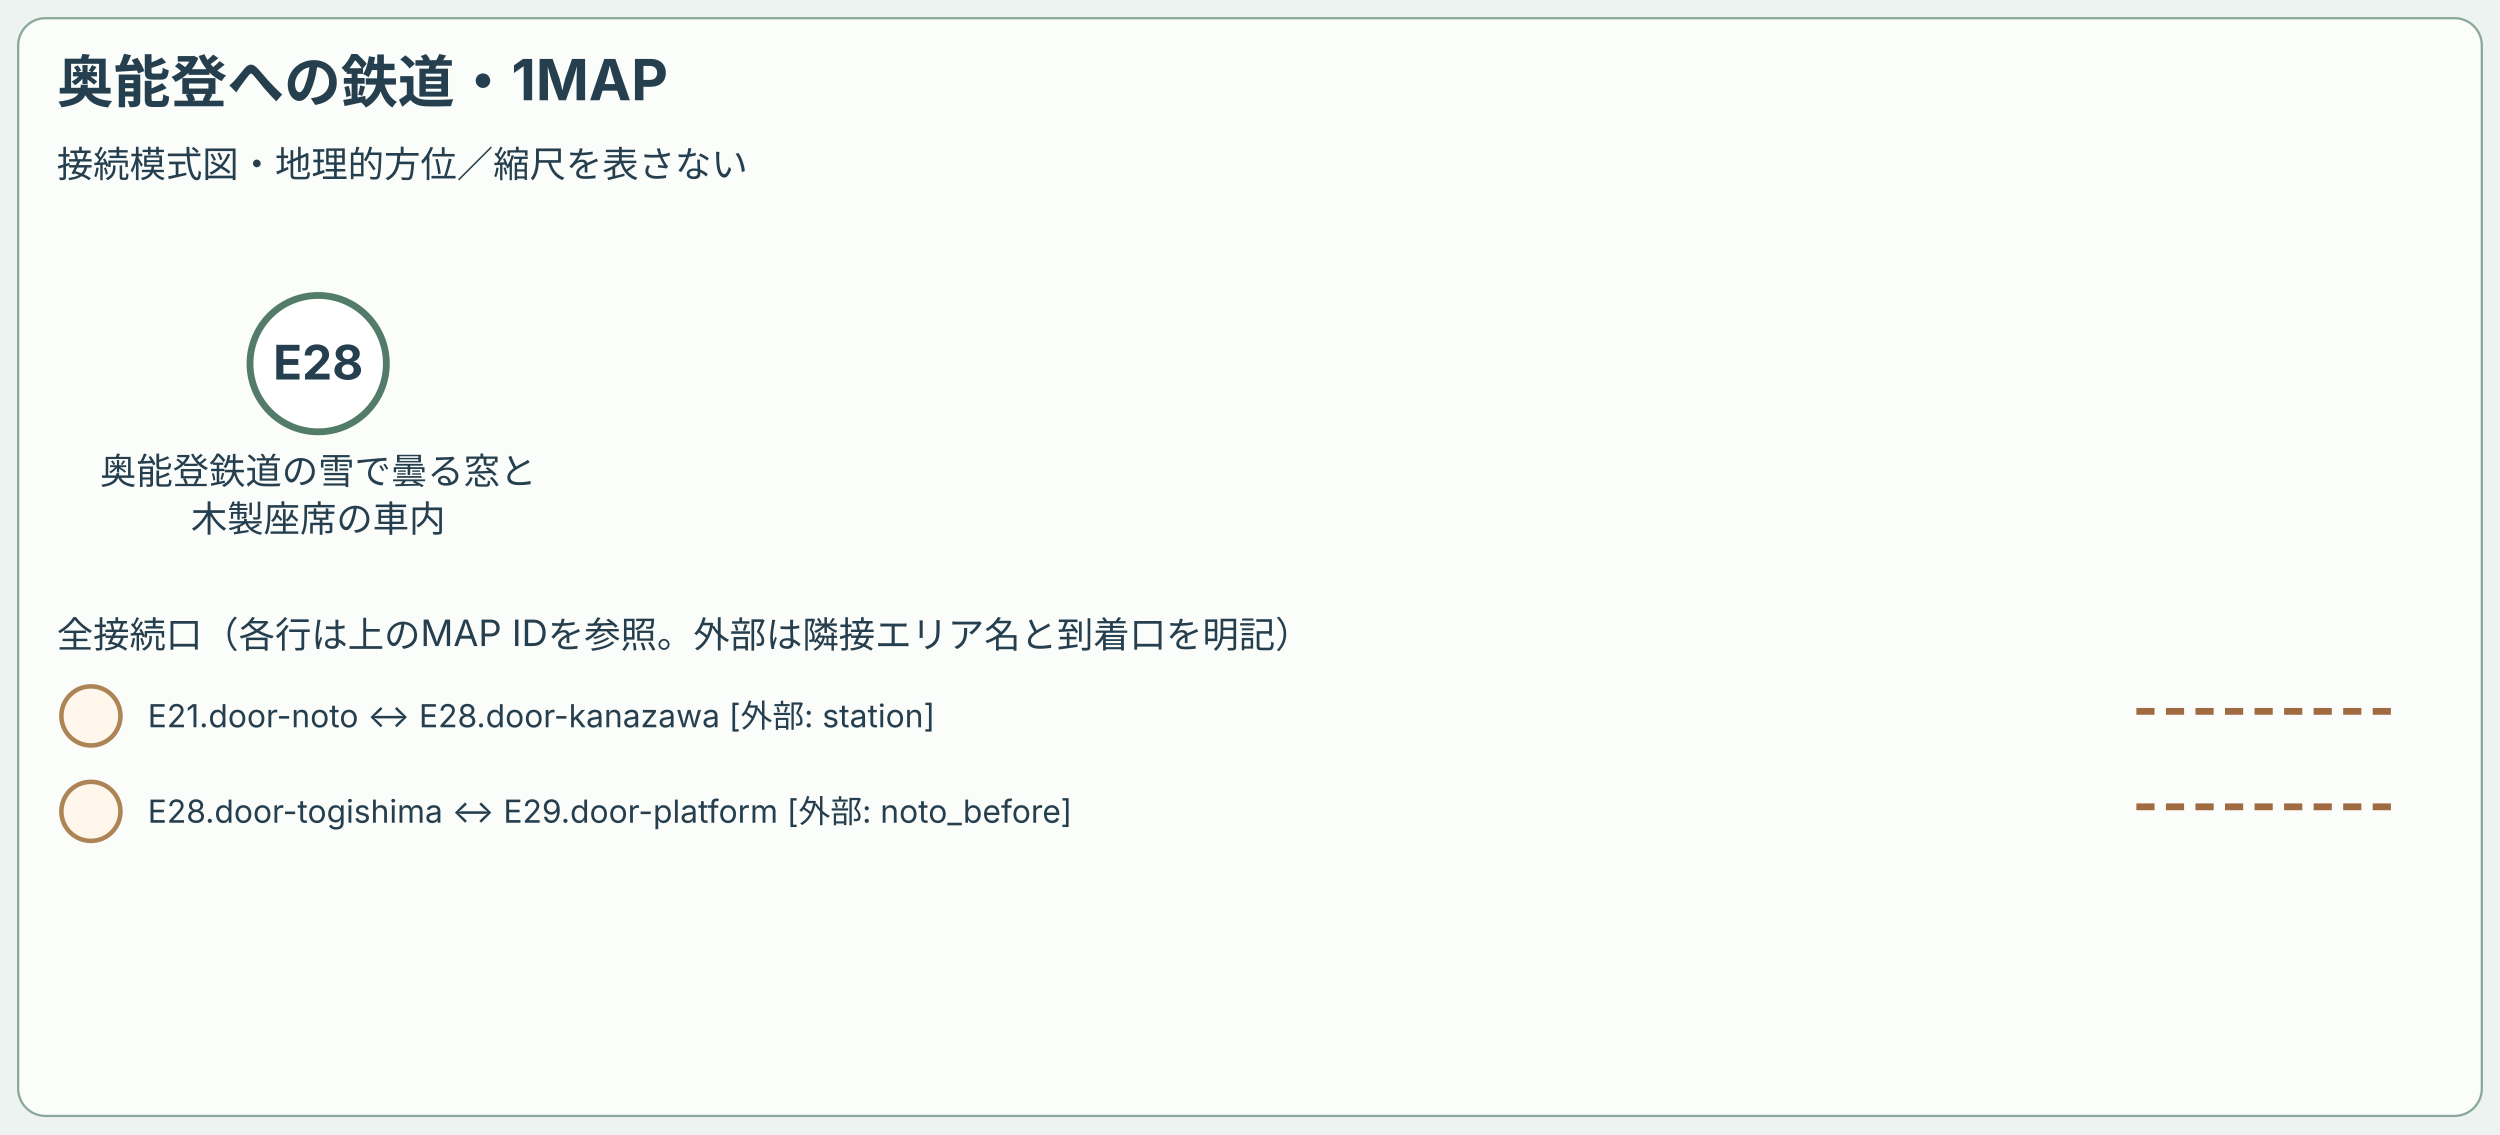
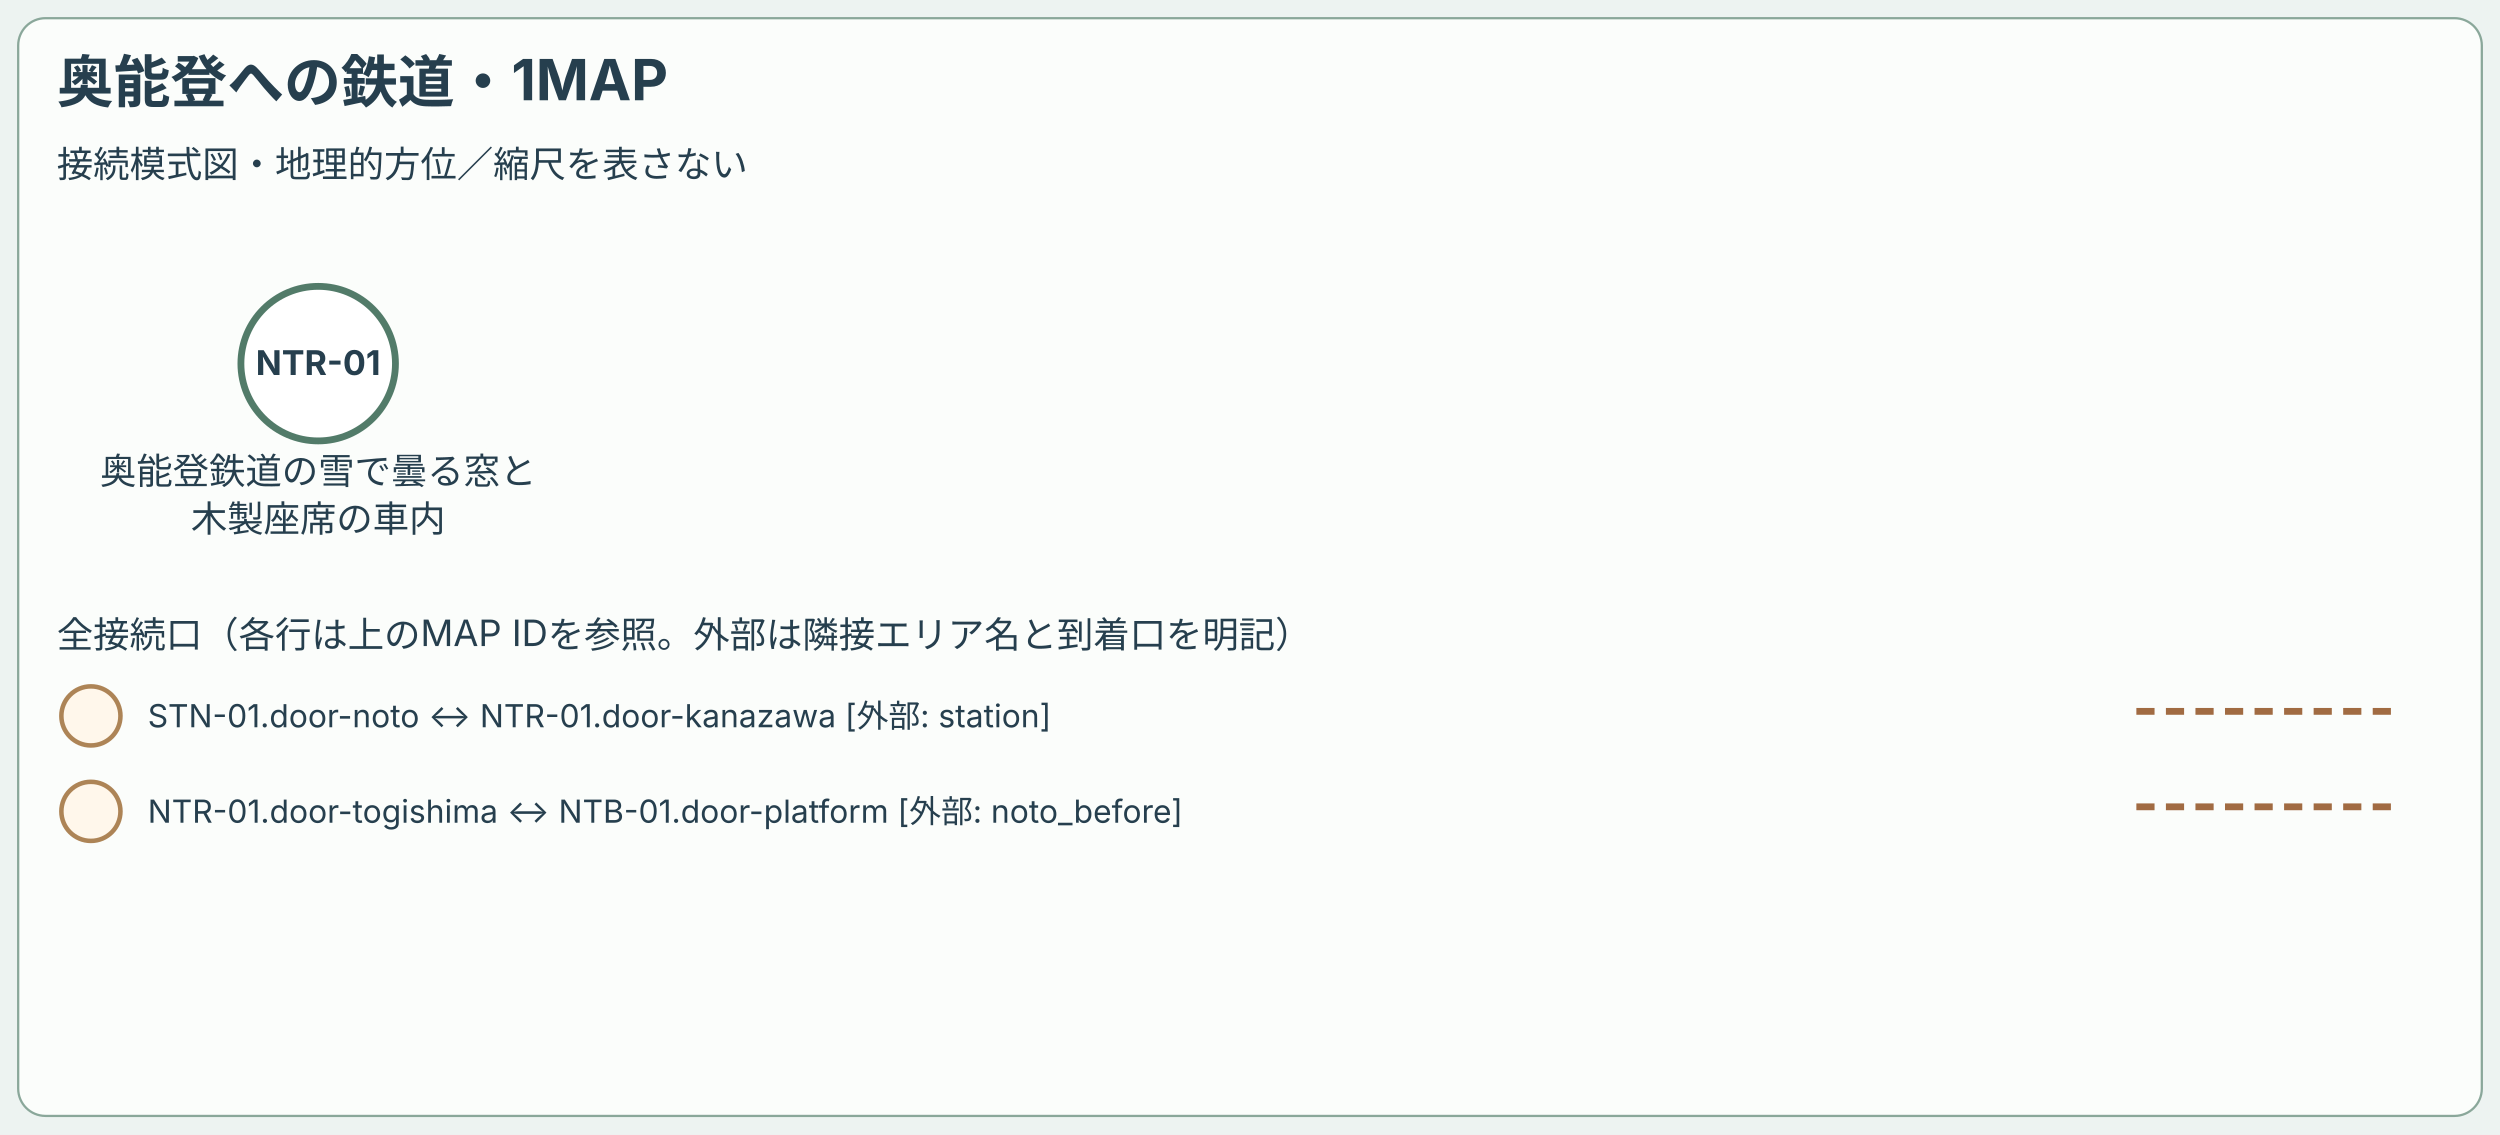
<svg xmlns="http://www.w3.org/2000/svg" width="1100" height="499" viewBox="0 0 1100 499" role="img">
  <defs>
    <marker id="directed-arrow" markerWidth="9" markerHeight="9" refX="8" refY="4" orient="auto">
      <path d="M0 0 L8 4 L0 8 Z" fill="#8b4c83" />
    </marker>
  </defs>
-   <style>text{font-family:-apple-system,BlinkMacSystemFont,"Hiragino Sans",sans-serif;fill:#263f4e}.node{fill:#fff;stroke:#527b69;stroke-width:3}.ref{fill:#fff7eb;stroke:#ad8456;stroke-width:2}.edge{fill:none;stroke:#527b69;stroke-width:3}.door{fill:none;stroke:#a16b42;stroke-width:3;stroke-dasharray:8 5}.event{fill:none;stroke:#ac4871;stroke-width:4;stroke-dasharray:6 5}.oneway{fill:none;stroke:#5262a8;stroke-width:4}.id{font-size:21px;font-weight:bold;text-anchor:middle}.label{font-size:16px;text-anchor:middle;paint-order:stroke;stroke:#fbfdfb;stroke-width:5;stroke-linejoin:round}.note{font-size:16px}.small{font-size:14px}.heading{font-size:25px;font-weight:bold}</style>
+   <style>text{font-family:-apple-system,BlinkMacSystemFont,"Hiragino Sans",sans-serif;fill:#263f4e}.node{fill:#fff;stroke:#527b69;stroke-width:3}.ref{fill:#fff7eb;stroke:#ad8456;stroke-width:2}.edge{fill:none;stroke:#527b69;stroke-width:3}.door{fill:none;stroke:#a16b42;stroke-width:3;stroke-dasharray:8 5}.event{fill:none;stroke:#ac4871;stroke-width:4;stroke-dasharray:6 5}.oneway{fill:none;stroke:#5262a8;stroke-width:4}.id{font-size:15px;font-weight:bold;text-anchor:middle}.label{font-size:16px;text-anchor:middle;paint-order:stroke;stroke:#fbfdfb;stroke-width:5;stroke-linejoin:round}.note{font-size:16px}.small{font-size:14px}.heading{font-size:25px;font-weight:bold}</style>
  <rect width="1100" height="499" fill="#edf3f1" />
  <g data-area="noto_train">
    <rect x="8" y="8" width="1084" height="483" rx="12" fill="#fbfdfb" stroke="#8aa79a" />
    <text x="25" y="45" class="heading">奥能登への鉄道・1MAP</text>
    <text x="25" y="78" class="note">接続模式図・地理的方位／縮尺を表さない</text>
-     <circle class="node" data-map="E28" cx="140" cy="160" r="30" />
-     <text class="id" x="140" y="167">E28</text>
+     <circle class="node" data-map="NTR-01" cx="140" cy="160" r="34" />
+     <text class="id" x="140" y="165">NTR-01</text>
    <text x="140" y="213" class="label">奥能登鉄道の雪で曇る窓と</text>
    <text x="140" y="234" class="label">木製座席の車内</text>
    <text x="25" y="285" class="note">全接続口（各行は上のMAP IDを参照。外部は隣接エリア名と到着口を明記）</text>
-     <circle class="ref" data-reference-map="E21" data-reference="E21" cx="40" cy="315" r="13" />
-     <text x="65" y="320" class="small">E21.door-noto ↔ E28.door-kanazawa  [外部: station]</text>
-     <path class="door" data-edge-id="E21.door-noto&gt;E28.door-kanazawa:door" data-kind="door" data-from="E21" data-to="E28" data-from-port="door-noto" data-to-port="door-kanazawa" d="M940 313 L1055 313" />
-     <circle class="ref" data-reference-map="E29" data-reference="E29" cx="40" cy="357" r="13" />
-     <text x="65" y="362" class="small">E28.door-togishima ↔ E29.door-platform  [外部: noto_before]</text>
-     <path class="door" data-edge-id="E28.door-togishima&gt;E29.door-platform:door" data-kind="door" data-from="E28" data-to="E29" data-from-port="door-togishima" data-to-port="door-platform" d="M940 355 L1055 355" />
+     <circle class="ref" data-reference-map="STN-01" data-reference="STN-01" cx="40" cy="315" r="13" />
+     <text x="65" y="320" class="small">STN-01.door-noto ↔ NTR-01.door-kanazawa  [外部: station]</text>
+     <path class="door" data-edge-id="STN-01.door-noto&gt;NTR-01.door-kanazawa:door" data-kind="door" data-from="STN-01" data-to="NTR-01" data-from-port="door-noto" data-to-port="door-kanazawa" d="M940 313 L1055 313" />
+     <circle class="ref" data-reference-map="NTB-01" data-reference="NTB-01" cx="40" cy="357" r="13" />
+     <text x="65" y="362" class="small">NTR-01.door-togishima ↔ NTB-01.door-platform  [外部: noto_before]</text>
+     <path class="door" data-edge-id="NTR-01.door-togishima&gt;NTB-01.door-platform:door" data-kind="door" data-from="NTR-01" data-to="NTB-01" data-from-port="door-togishima" data-to-port="door-platform" d="M940 355 L1055 355" />
  </g>
</svg>
